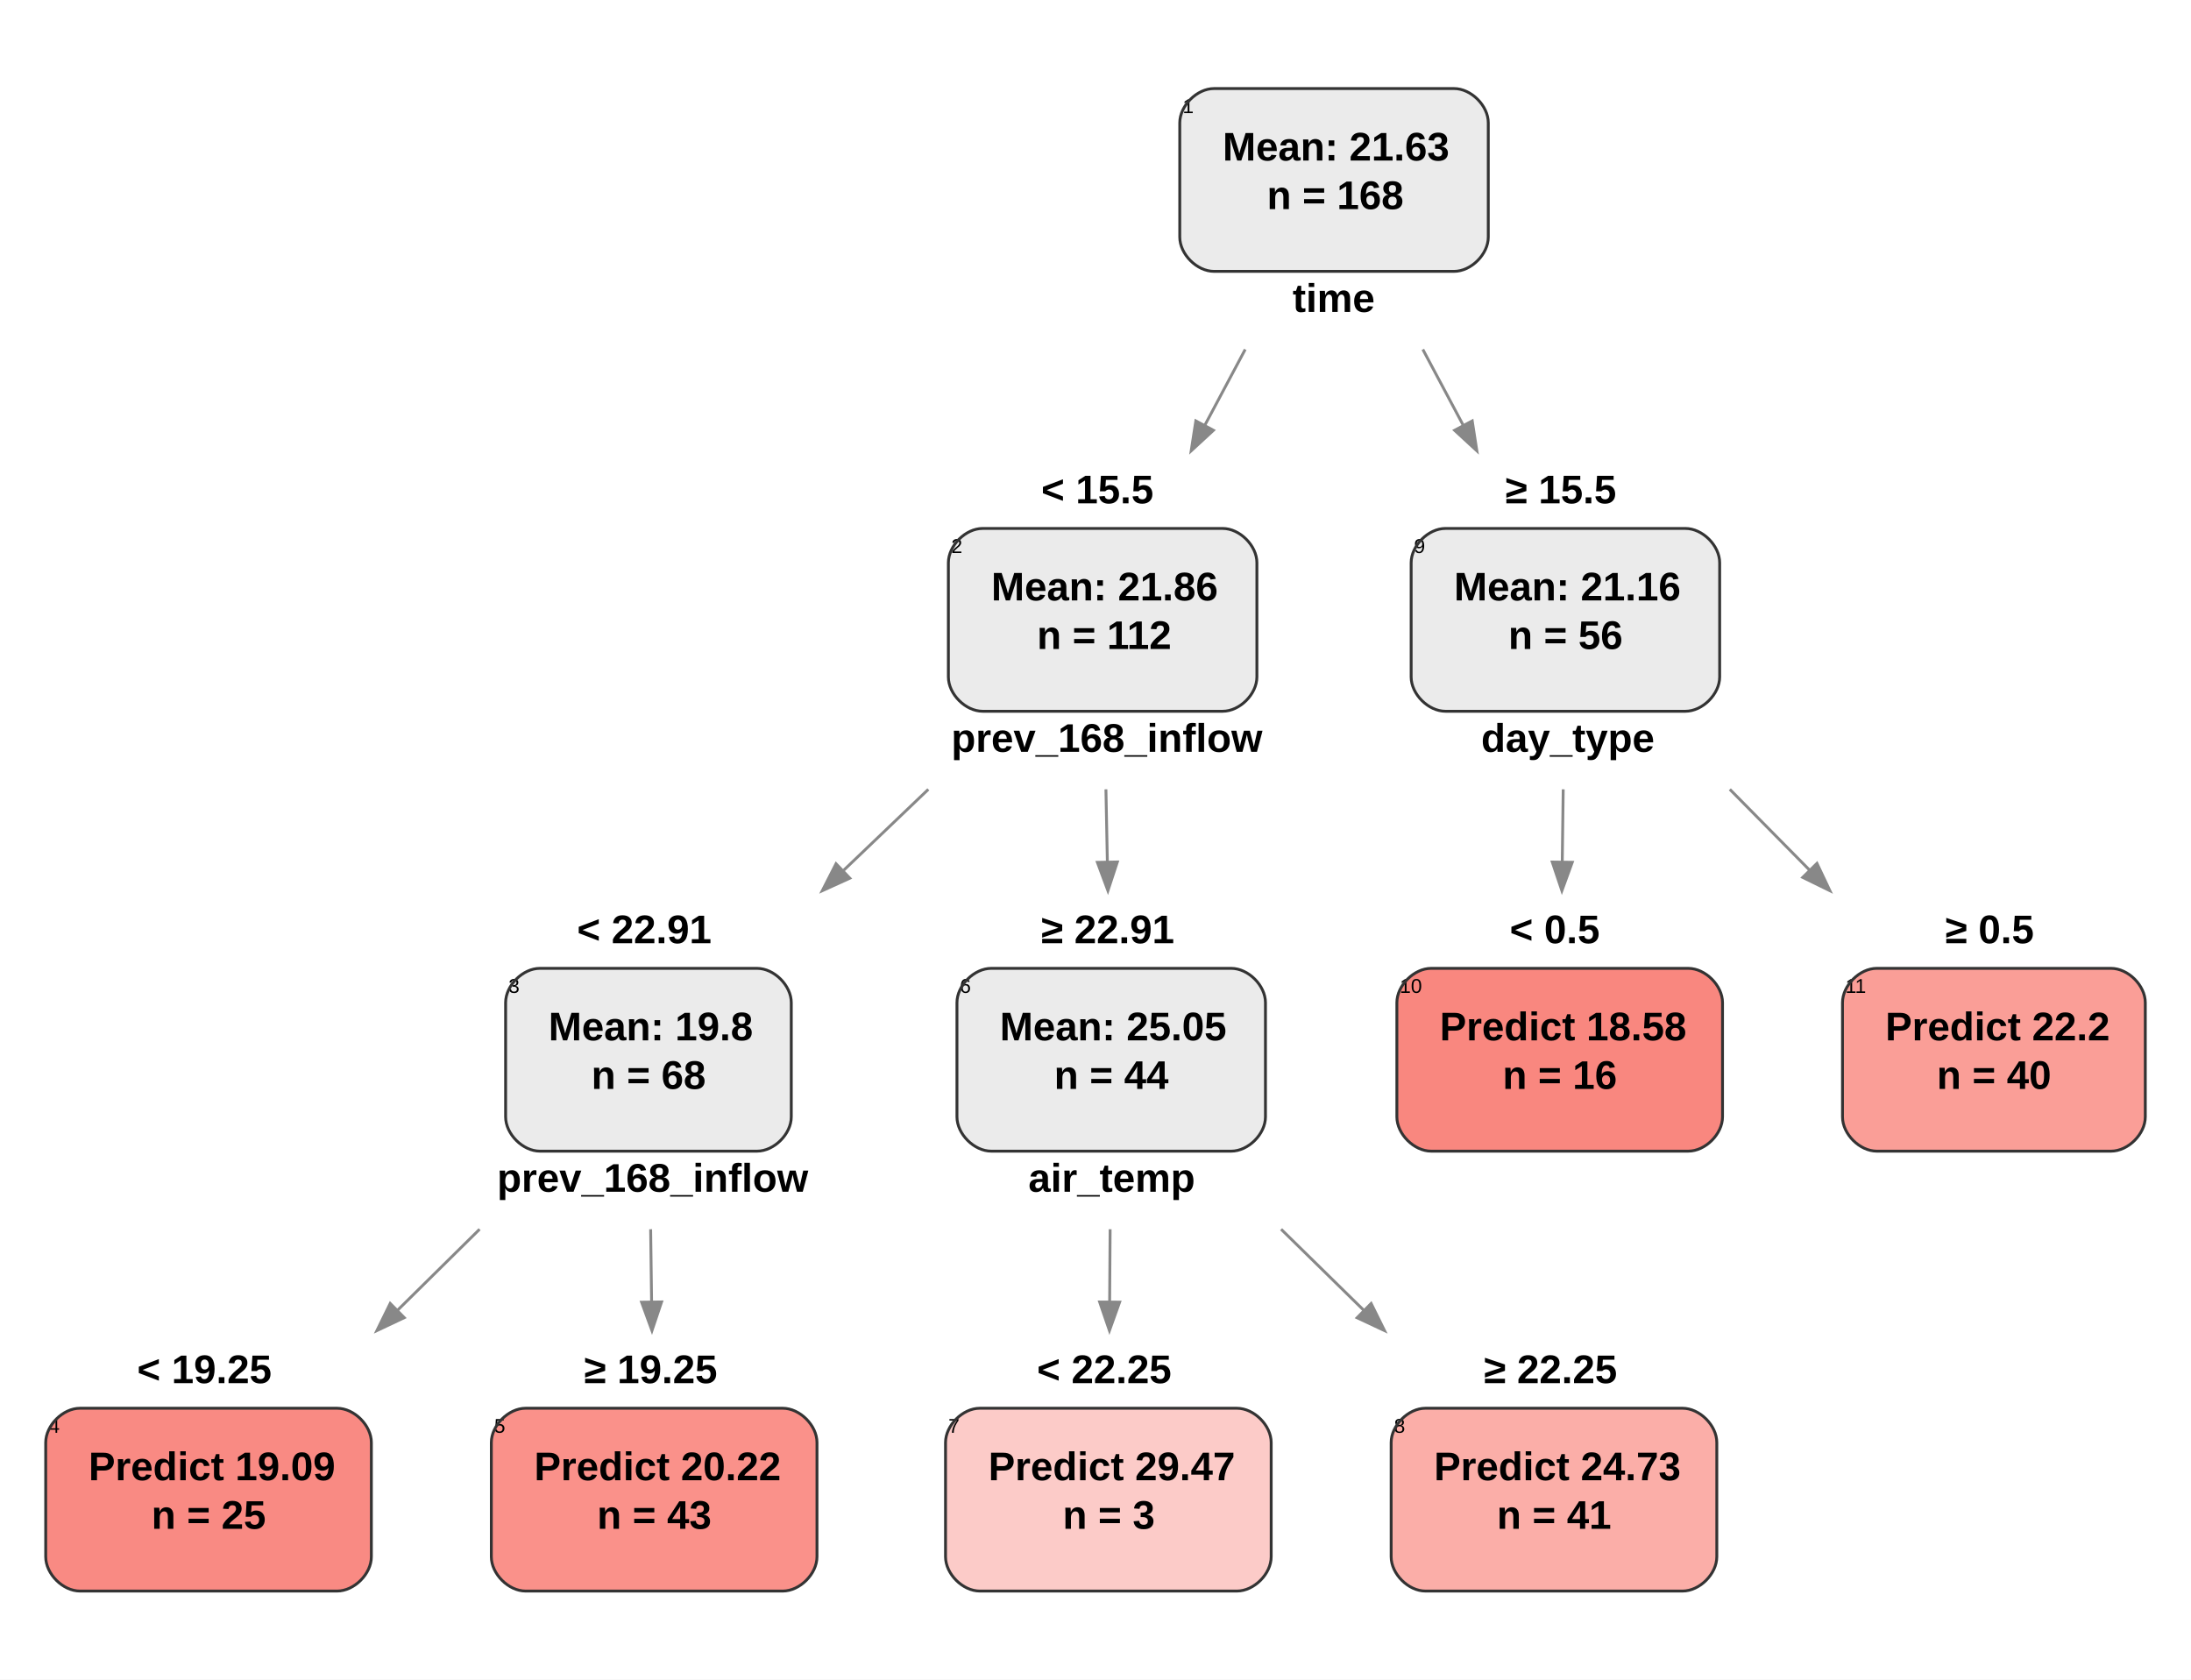
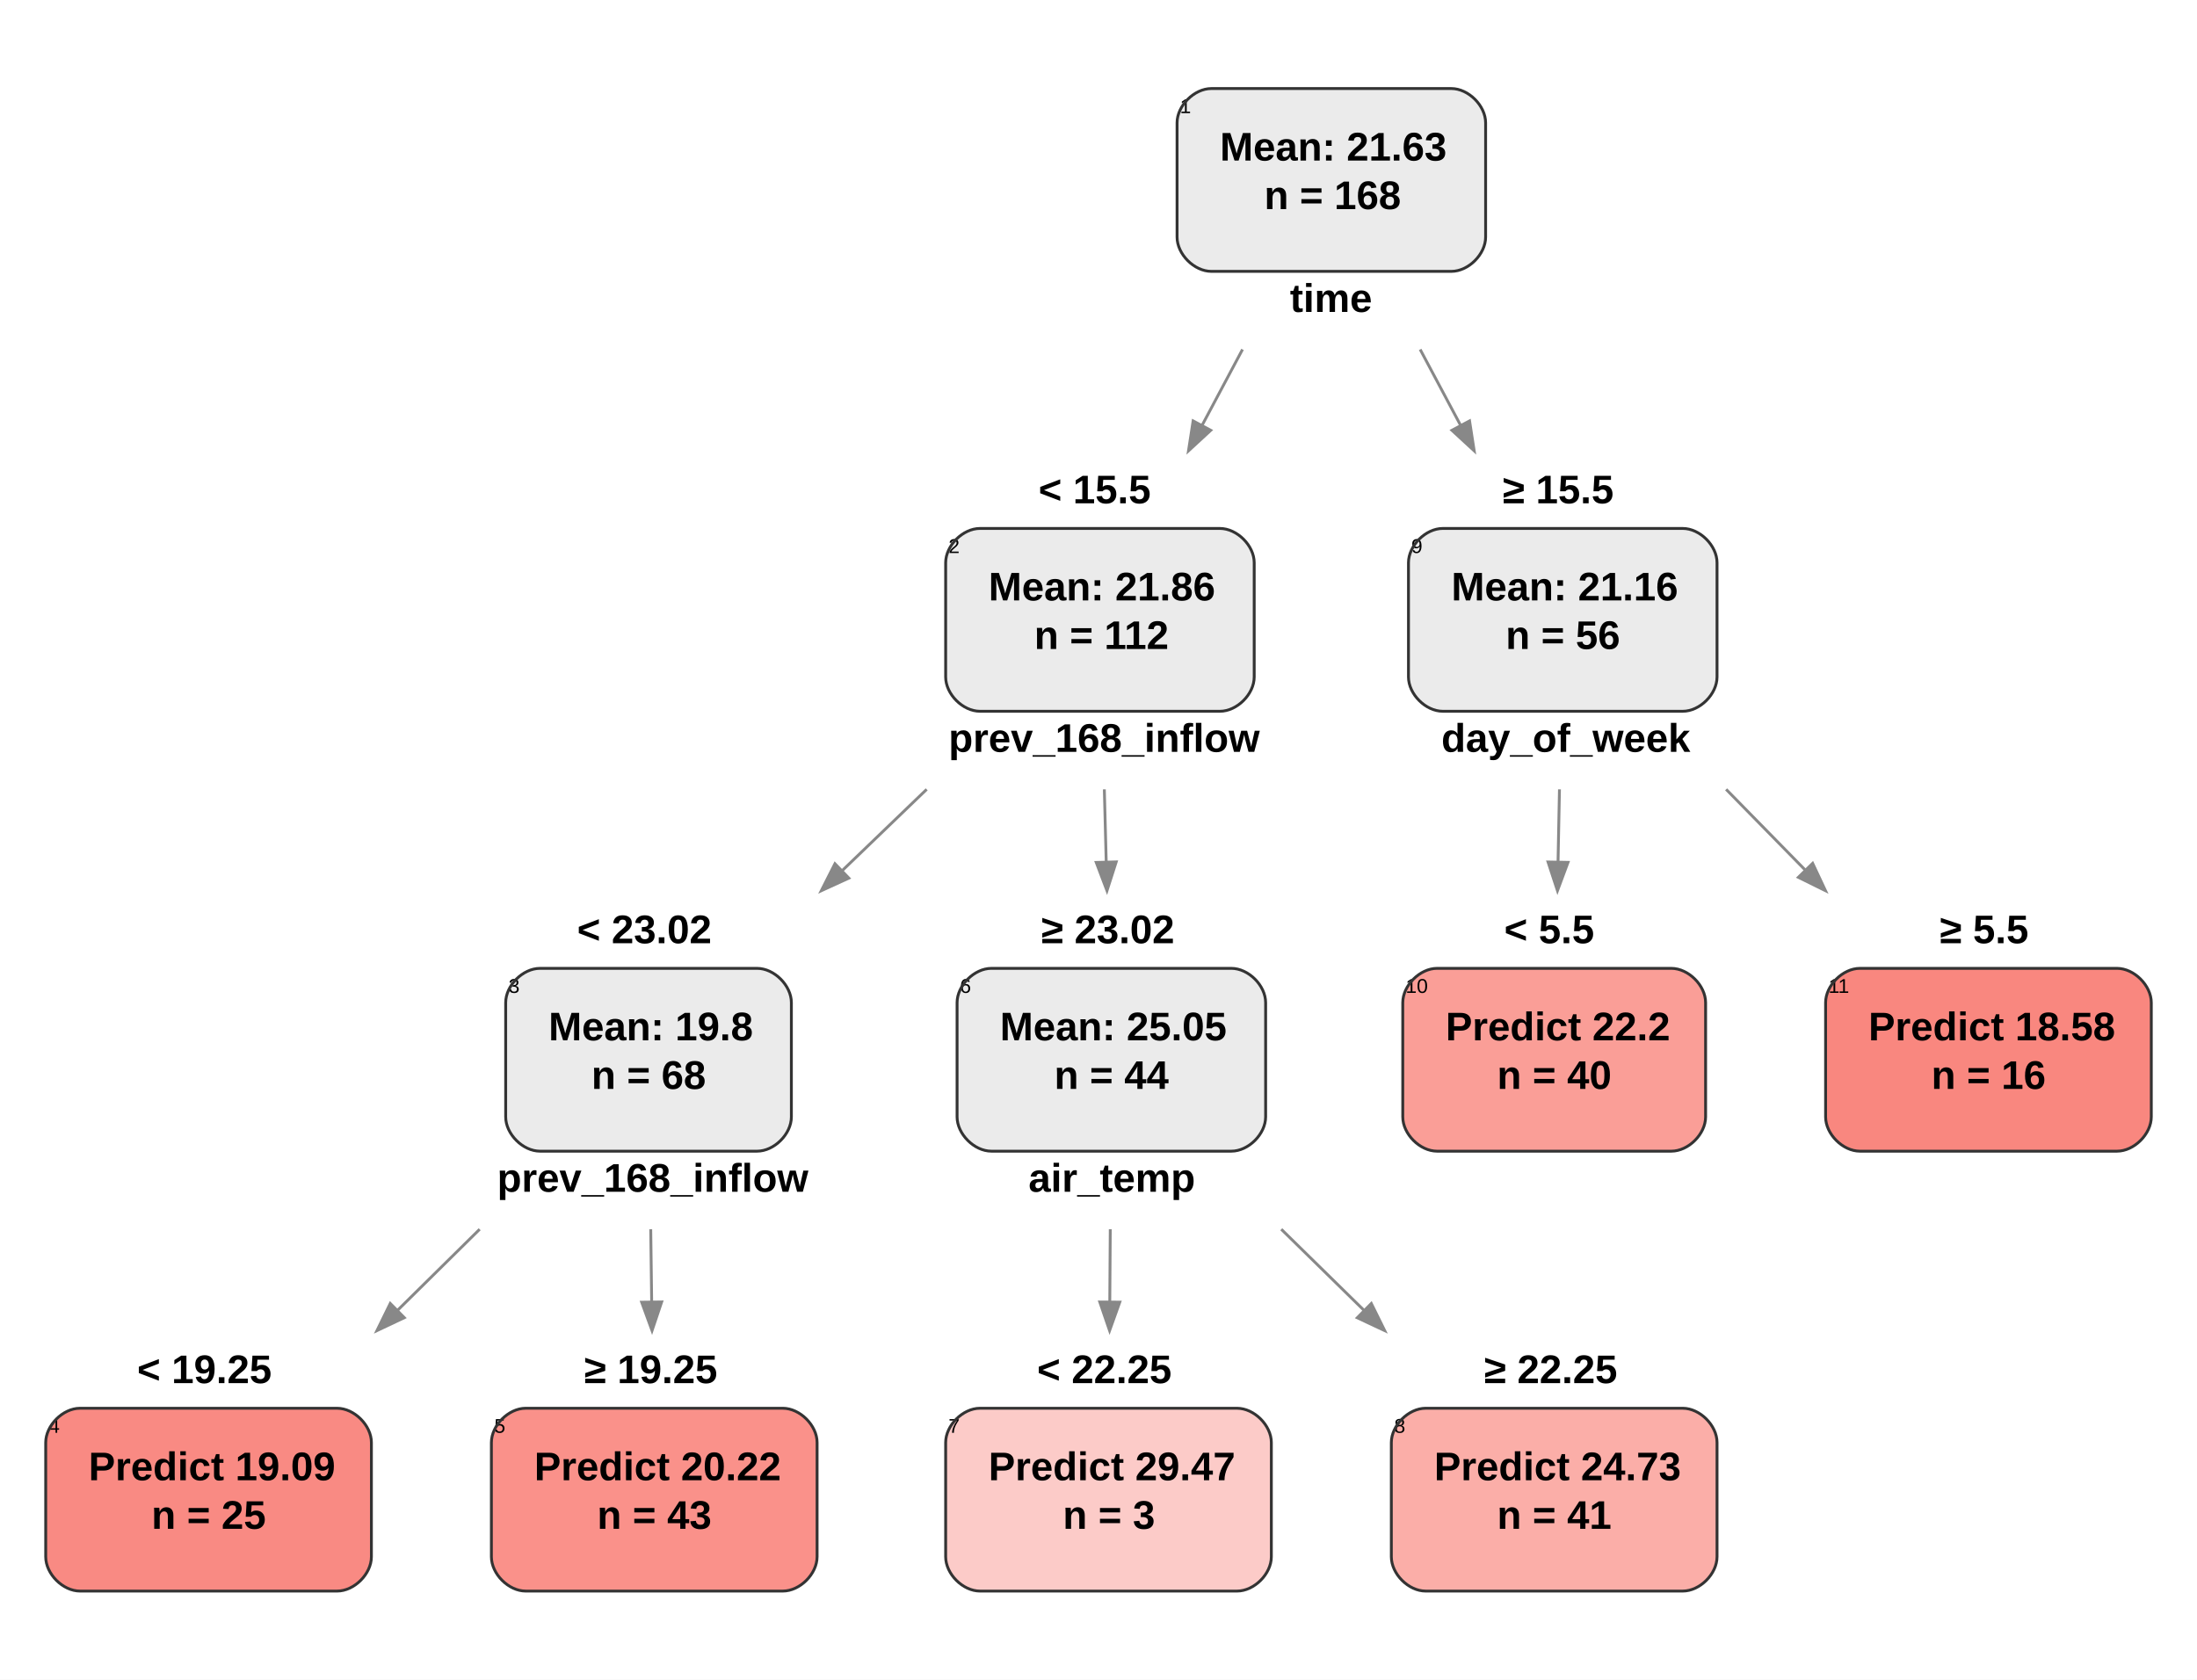
- <svg xmlns="http://www.w3.org/2000/svg" width="767pt" height="588pt" viewBox="0.00 0.00 767.00 588.00">
+ <svg xmlns="http://www.w3.org/2000/svg" width="769pt" height="588pt" viewBox="0.00 0.00 769.00 588.00">
  <g id="graph0" class="graph" transform="scale(1 1) rotate(0) translate(4 584)">
-     <polygon fill="white" stroke="transparent" points="-4,4 -4,-584 763,-584 763,4 -4,4" />
+     <polygon fill="white" stroke="transparent" points="-4,4 -4,-584 765,-584 765,4 -4,4" />
    <g id="node1" class="node">
-       <text text-anchor="start" x="461" y="-561.8" font-family="Arial" font-weight="bold" font-size="14.00"> </text>
-       <path fill="#ebebeb" stroke="transparent" d="M421,-489C421,-489 505,-489 505,-489 511,-489 517,-495 517,-501 517,-501 517,-541 517,-541 517,-547 511,-553 505,-553 505,-553 421,-553 421,-553 415,-553 409,-547 409,-541 409,-541 409,-501 409,-501 409,-495 415,-489 421,-489" />
-       <text text-anchor="start" x="410" y="-550.4" font-family="Arial" font-size="2.00"> </text>
-       <text text-anchor="start" x="410" y="-544.4" font-family="Arial" font-size="7.00">  1</text>
-       <text text-anchor="start" x="424" y="-527.8" font-family="Arial" font-weight="bold" font-size="14.00">Mean: 21.63</text>
-       <text text-anchor="start" x="439.5" y="-510.8" font-family="Arial" font-weight="bold" font-size="14.00">n = 168</text>
-       <text text-anchor="start" x="461.5" y="-492.8" font-family="Arial" font-size="9.00"> </text>
-       <path fill="none" stroke="#333333" d="M421,-489C421,-489 505,-489 505,-489 511,-489 517,-495 517,-501 517,-501 517,-541 517,-541 517,-547 511,-553 505,-553 505,-553 421,-553 421,-553 415,-553 409,-547 409,-541 409,-541 409,-501 409,-501 409,-495 415,-489 421,-489" />
-       <text text-anchor="start" x="448.5" y="-474.8" font-family="Arial" font-weight="bold" font-size="14.00">time</text>
+       <text text-anchor="start" x="460" y="-561.8" font-family="Arial" font-weight="bold" font-size="14.00"> </text>
+       <path fill="#ebebeb" stroke="transparent" d="M420,-489C420,-489 504,-489 504,-489 510,-489 516,-495 516,-501 516,-501 516,-541 516,-541 516,-547 510,-553 504,-553 504,-553 420,-553 420,-553 414,-553 408,-547 408,-541 408,-541 408,-501 408,-501 408,-495 414,-489 420,-489" />
+       <text text-anchor="start" x="409" y="-550.4" font-family="Arial" font-size="2.00"> </text>
+       <text text-anchor="start" x="409" y="-544.4" font-family="Arial" font-size="7.00">  1</text>
+       <text text-anchor="start" x="423" y="-527.8" font-family="Arial" font-weight="bold" font-size="14.00">Mean: 21.63</text>
+       <text text-anchor="start" x="438.5" y="-510.8" font-family="Arial" font-weight="bold" font-size="14.00">n = 168</text>
+       <text text-anchor="start" x="460.5" y="-492.8" font-family="Arial" font-size="9.00"> </text>
+       <path fill="none" stroke="#333333" d="M420,-489C420,-489 504,-489 504,-489 510,-489 516,-495 516,-501 516,-501 516,-541 516,-541 516,-547 510,-553 504,-553 504,-553 420,-553 420,-553 414,-553 408,-547 408,-541 408,-541 408,-501 408,-501 408,-495 414,-489 420,-489" />
+       <text text-anchor="start" x="447.5" y="-474.8" font-family="Arial" font-weight="bold" font-size="14.00">time</text>
    </g>
    <g id="node2" class="node">
-       <text text-anchor="start" x="360.5" y="-407.8" font-family="Arial" font-weight="bold" font-size="14.00"> &lt; 15.5</text>
-       <text text-anchor="start" x="314" y="-363.3" font-family="Arial" font-size="14.00">   </text>
-       <path fill="#ebebeb" stroke="transparent" d="M340,-335C340,-335 424,-335 424,-335 430,-335 436,-341 436,-347 436,-347 436,-387 436,-387 436,-393 430,-399 424,-399 424,-399 340,-399 340,-399 334,-399 328,-393 328,-387 328,-387 328,-347 328,-347 328,-341 334,-335 340,-335" />
-       <text text-anchor="start" x="329" y="-396.4" font-family="Arial" font-size="2.00"> </text>
-       <text text-anchor="start" x="329" y="-390.4" font-family="Arial" font-size="7.00">  2</text>
-       <text text-anchor="start" x="343" y="-373.8" font-family="Arial" font-weight="bold" font-size="14.00">Mean: 21.86</text>
-       <text text-anchor="start" x="359" y="-356.8" font-family="Arial" font-weight="bold" font-size="14.00">n = 112</text>
-       <text text-anchor="start" x="380.5" y="-338.8" font-family="Arial" font-size="9.00"> </text>
-       <path fill="none" stroke="#333333" d="M340,-335C340,-335 424,-335 424,-335 430,-335 436,-341 436,-347 436,-347 436,-387 436,-387 436,-393 430,-399 424,-399 424,-399 340,-399 340,-399 334,-399 328,-393 328,-387 328,-387 328,-347 328,-347 328,-341 334,-335 340,-335" />
-       <text text-anchor="start" x="438" y="-363.3" font-family="Arial" font-size="14.00">   </text>
-       <text text-anchor="start" x="329" y="-320.8" font-family="Arial" font-weight="bold" font-size="14.00">prev_168_inflow</text>
+       <text text-anchor="start" x="359.5" y="-407.8" font-family="Arial" font-weight="bold" font-size="14.00"> &lt; 15.5</text>
+       <text text-anchor="start" x="313" y="-363.3" font-family="Arial" font-size="14.00">   </text>
+       <path fill="#ebebeb" stroke="transparent" d="M339,-335C339,-335 423,-335 423,-335 429,-335 435,-341 435,-347 435,-347 435,-387 435,-387 435,-393 429,-399 423,-399 423,-399 339,-399 339,-399 333,-399 327,-393 327,-387 327,-387 327,-347 327,-347 327,-341 333,-335 339,-335" />
+       <text text-anchor="start" x="328" y="-396.4" font-family="Arial" font-size="2.00"> </text>
+       <text text-anchor="start" x="328" y="-390.4" font-family="Arial" font-size="7.00">  2</text>
+       <text text-anchor="start" x="342" y="-373.8" font-family="Arial" font-weight="bold" font-size="14.00">Mean: 21.86</text>
+       <text text-anchor="start" x="358" y="-356.8" font-family="Arial" font-weight="bold" font-size="14.00">n = 112</text>
+       <text text-anchor="start" x="379.5" y="-338.8" font-family="Arial" font-size="9.00"> </text>
+       <path fill="none" stroke="#333333" d="M339,-335C339,-335 423,-335 423,-335 429,-335 435,-341 435,-347 435,-347 435,-387 435,-387 435,-393 429,-399 423,-399 423,-399 339,-399 339,-399 333,-399 327,-393 327,-387 327,-387 327,-347 327,-347 327,-341 333,-335 339,-335" />
+       <text text-anchor="start" x="437" y="-363.3" font-family="Arial" font-size="14.00">   </text>
+       <text text-anchor="start" x="328" y="-320.8" font-family="Arial" font-weight="bold" font-size="14.00">prev_168_inflow</text>
    </g>
    <g id="edge1" class="edge">
-       <path fill="none" stroke="#888888" d="M431.91,-461.67C427.31,-453.03 422.54,-444.07 417.85,-435.27" />
-       <polygon fill="#888888" stroke="#888888" points="420.79,-433.36 413,-426.18 414.62,-436.65 420.79,-433.36" />
+       <path fill="none" stroke="#888888" d="M430.91,-461.67C426.31,-453.03 421.54,-444.07 416.85,-435.27" />
+       <polygon fill="#888888" stroke="#888888" points="419.79,-433.36 412,-426.18 413.62,-436.65 419.79,-433.36" />
    </g>
    <g id="node3" class="node">
-       <text text-anchor="start" x="523" y="-407.8" font-family="Arial" font-weight="bold" font-size="14.00"> ≥ 15.5</text>
-       <path fill="#ebebeb" stroke="transparent" d="M502,-335C502,-335 586,-335 586,-335 592,-335 598,-341 598,-347 598,-347 598,-387 598,-387 598,-393 592,-399 586,-399 586,-399 502,-399 502,-399 496,-399 490,-393 490,-387 490,-387 490,-347 490,-347 490,-341 496,-335 502,-335" />
-       <text text-anchor="start" x="491" y="-396.4" font-family="Arial" font-size="2.00"> </text>
-       <text text-anchor="start" x="491" y="-390.4" font-family="Arial" font-size="7.00">  9</text>
-       <text text-anchor="start" x="505" y="-373.8" font-family="Arial" font-weight="bold" font-size="14.00">Mean: 21.16</text>
-       <text text-anchor="start" x="524" y="-356.8" font-family="Arial" font-weight="bold" font-size="14.00">n = 56</text>
-       <text text-anchor="start" x="542.5" y="-338.8" font-family="Arial" font-size="9.00"> </text>
-       <path fill="none" stroke="#333333" d="M502,-335C502,-335 586,-335 586,-335 592,-335 598,-341 598,-347 598,-347 598,-387 598,-387 598,-393 592,-399 586,-399 586,-399 502,-399 502,-399 496,-399 490,-393 490,-387 490,-387 490,-347 490,-347 490,-341 496,-335 502,-335" />
-       <text text-anchor="start" x="514.5" y="-320.8" font-family="Arial" font-weight="bold" font-size="14.00">day_type</text>
+       <text text-anchor="start" x="522" y="-407.8" font-family="Arial" font-weight="bold" font-size="14.00"> ≥ 15.5</text>
+       <path fill="#ebebeb" stroke="transparent" d="M501,-335C501,-335 585,-335 585,-335 591,-335 597,-341 597,-347 597,-347 597,-387 597,-387 597,-393 591,-399 585,-399 585,-399 501,-399 501,-399 495,-399 489,-393 489,-387 489,-387 489,-347 489,-347 489,-341 495,-335 501,-335" />
+       <text text-anchor="start" x="490" y="-396.4" font-family="Arial" font-size="2.00"> </text>
+       <text text-anchor="start" x="490" y="-390.4" font-family="Arial" font-size="7.00">  9</text>
+       <text text-anchor="start" x="504" y="-373.8" font-family="Arial" font-weight="bold" font-size="14.00">Mean: 21.16</text>
+       <text text-anchor="start" x="523" y="-356.8" font-family="Arial" font-weight="bold" font-size="14.00">n = 56</text>
+       <text text-anchor="start" x="541.5" y="-338.8" font-family="Arial" font-size="9.00"> </text>
+       <path fill="none" stroke="#333333" d="M501,-335C501,-335 585,-335 585,-335 591,-335 597,-341 597,-347 597,-347 597,-387 597,-387 597,-393 591,-399 585,-399 585,-399 501,-399 501,-399 495,-399 489,-393 489,-387 489,-387 489,-347 489,-347 489,-341 495,-335 501,-335" />
+       <text text-anchor="start" x="500.5" y="-320.8" font-family="Arial" font-weight="bold" font-size="14.00">day_of_week</text>
    </g>
    <g id="edge2" class="edge">
-       <path fill="none" stroke="#888888" d="M494.09,-461.67C498.69,-453.03 503.46,-444.07 508.15,-435.27" />
-       <polygon fill="#888888" stroke="#888888" points="511.38,-436.65 513,-426.18 505.21,-433.36 511.38,-436.65" />
+       <path fill="none" stroke="#888888" d="M493.09,-461.67C497.69,-453.03 502.46,-444.07 507.15,-435.27" />
+       <polygon fill="#888888" stroke="#888888" points="510.38,-436.65 512,-426.18 504.21,-433.36 510.38,-436.65" />
    </g>
    <g id="node4" class="node">
-       <text text-anchor="start" x="198" y="-253.8" font-family="Arial" font-weight="bold" font-size="14.00"> &lt; 22.91</text>
+       <text text-anchor="start" x="198" y="-253.8" font-family="Arial" font-weight="bold" font-size="14.00"> &lt; 23.02</text>
      <text text-anchor="start" x="155" y="-209.3" font-family="Arial" font-size="14.00">    </text>
      <path fill="#ebebeb" stroke="transparent" d="M185,-181C185,-181 261,-181 261,-181 267,-181 273,-187 273,-193 273,-193 273,-233 273,-233 273,-239 267,-245 261,-245 261,-245 185,-245 185,-245 179,-245 173,-239 173,-233 173,-233 173,-193 173,-193 173,-187 179,-181 185,-181" />
      <text text-anchor="start" x="174" y="-242.4" font-family="Arial" font-size="2.00"> </text>
      <text text-anchor="start" x="174" y="-236.4" font-family="Arial" font-size="7.00">  3</text>
      <text text-anchor="start" x="188" y="-219.8" font-family="Arial" font-weight="bold" font-size="14.00">Mean: 19.8</text>
      <text text-anchor="start" x="203" y="-202.8" font-family="Arial" font-weight="bold" font-size="14.00">n = 68</text>
      <text text-anchor="start" x="221.5" y="-184.8" font-family="Arial" font-size="9.00"> </text>
      <path fill="none" stroke="#333333" d="M185,-181C185,-181 261,-181 261,-181 267,-181 273,-187 273,-193 273,-193 273,-233 273,-233 273,-239 267,-245 261,-245 261,-245 185,-245 185,-245 179,-245 173,-239 173,-233 173,-233 173,-193 173,-193 173,-187 179,-181 185,-181" />
      <text text-anchor="start" x="275" y="-209.3" font-family="Arial" font-size="14.00">    </text>
      <text text-anchor="start" x="170" y="-166.8" font-family="Arial" font-weight="bold" font-size="14.00">prev_168_inflow</text>
    </g>
    <g id="edge3" class="edge">
-       <path fill="none" stroke="#888888" d="M320.98,-307.67C311.28,-298.39 301.19,-288.75 291.34,-279.33" />
-       <polygon fill="#888888" stroke="#888888" points="293.5,-276.56 283.86,-272.18 288.67,-281.62 293.5,-276.56" />
+       <path fill="none" stroke="#888888" d="M320.36,-307.67C310.73,-298.39 300.7,-288.75 290.91,-279.33" />
+       <polygon fill="#888888" stroke="#888888" points="293.11,-276.59 283.47,-272.18 288.25,-281.63 293.11,-276.59" />
    </g>
    <g id="node5" class="node">
-       <text text-anchor="start" x="360.5" y="-253.8" font-family="Arial" font-weight="bold" font-size="14.00"> ≥ 22.91</text>
+       <text text-anchor="start" x="360.5" y="-253.8" font-family="Arial" font-weight="bold" font-size="14.00"> ≥ 23.02</text>
      <path fill="#ebebeb" stroke="transparent" d="M343,-181C343,-181 427,-181 427,-181 433,-181 439,-187 439,-193 439,-193 439,-233 439,-233 439,-239 433,-245 427,-245 427,-245 343,-245 343,-245 337,-245 331,-239 331,-233 331,-233 331,-193 331,-193 331,-187 337,-181 343,-181" />
      <text text-anchor="start" x="332" y="-242.4" font-family="Arial" font-size="2.00"> </text>
      <text text-anchor="start" x="332" y="-236.4" font-family="Arial" font-size="7.00">  6</text>
      <text text-anchor="start" x="346" y="-219.8" font-family="Arial" font-weight="bold" font-size="14.00">Mean: 25.05</text>
      <text text-anchor="start" x="365" y="-202.8" font-family="Arial" font-weight="bold" font-size="14.00">n = 44</text>
      <text text-anchor="start" x="383.5" y="-184.8" font-family="Arial" font-size="9.00"> </text>
      <path fill="none" stroke="#333333" d="M343,-181C343,-181 427,-181 427,-181 433,-181 439,-187 439,-193 439,-193 439,-233 439,-233 439,-239 433,-245 427,-245 427,-245 343,-245 343,-245 337,-245 331,-239 331,-233 331,-233 331,-193 331,-193 331,-187 337,-181 343,-181" />
      <text text-anchor="start" x="356" y="-166.8" font-family="Arial" font-weight="bold" font-size="14.00">air_temp</text>
    </g>
    <g id="edge4" class="edge">
-       <path fill="none" stroke="#888888" d="M383.15,-307.67C383.31,-299.39 383.48,-290.83 383.65,-282.38" />
-       <polygon fill="#888888" stroke="#888888" points="387.15,-282.24 383.85,-272.18 380.16,-282.11 387.15,-282.24" />
+       <path fill="none" stroke="#888888" d="M382.54,-307.67C382.75,-299.39 382.98,-290.83 383.2,-282.38" />
+       <polygon fill="#888888" stroke="#888888" points="386.7,-282.27 383.47,-272.18 379.71,-282.08 386.7,-282.27" />
    </g>
    <g id="node10" class="node">
-       <text text-anchor="start" x="524.5" y="-253.8" font-family="Arial" font-weight="bold" font-size="14.00"> &lt; 0.5</text>
-       <path fill="#f8766d" fill-opacity="0.875" stroke="transparent" d="M497,-181C497,-181 587,-181 587,-181 593,-181 599,-187 599,-193 599,-193 599,-233 599,-233 599,-239 593,-245 587,-245 587,-245 497,-245 497,-245 491,-245 485,-239 485,-233 485,-233 485,-193 485,-193 485,-187 491,-181 497,-181" />
-       <text text-anchor="start" x="486" y="-242.4" font-family="Arial" font-size="2.00"> </text>
-       <text text-anchor="start" x="486" y="-236.4" font-family="Arial" font-size="7.00">  10</text>
-       <text text-anchor="start" x="500" y="-219.8" font-family="Arial" font-weight="bold" font-size="14.00">Predict 18.58</text>
-       <text text-anchor="start" x="522" y="-202.8" font-family="Arial" font-weight="bold" font-size="14.00">n = 16</text>
-       <text text-anchor="start" x="540.5" y="-184.8" font-family="Arial" font-size="9.00"> </text>
-       <path fill="none" stroke="#333333" d="M497,-181C497,-181 587,-181 587,-181 593,-181 599,-187 599,-193 599,-193 599,-233 599,-233 599,-239 593,-245 587,-245 587,-245 497,-245 497,-245 491,-245 485,-239 485,-233 485,-233 485,-193 485,-193 485,-187 491,-181 497,-181" />
-       <text text-anchor="start" x="540" y="-166.8" font-family="Arial" font-weight="bold" font-size="14.00"> </text>
+       <text text-anchor="start" x="522.5" y="-253.8" font-family="Arial" font-weight="bold" font-size="14.00"> &lt; 5.5</text>
+       <path fill="#f8766d" fill-opacity="0.71" stroke="transparent" d="M499,-181C499,-181 581,-181 581,-181 587,-181 593,-187 593,-193 593,-193 593,-233 593,-233 593,-239 587,-245 581,-245 581,-245 499,-245 499,-245 493,-245 487,-239 487,-233 487,-233 487,-193 487,-193 487,-187 493,-181 499,-181" />
+       <text text-anchor="start" x="488" y="-242.4" font-family="Arial" font-size="2.00"> </text>
+       <text text-anchor="start" x="488" y="-236.4" font-family="Arial" font-size="7.00">  10</text>
+       <text text-anchor="start" x="502" y="-219.8" font-family="Arial" font-weight="bold" font-size="14.00">Predict 22.2</text>
+       <text text-anchor="start" x="520" y="-202.8" font-family="Arial" font-weight="bold" font-size="14.00">n = 40</text>
+       <text text-anchor="start" x="538.5" y="-184.8" font-family="Arial" font-size="9.00"> </text>
+       <path fill="none" stroke="#333333" d="M499,-181C499,-181 581,-181 581,-181 587,-181 593,-187 593,-193 593,-193 593,-233 593,-233 593,-239 587,-245 581,-245 581,-245 499,-245 499,-245 493,-245 487,-239 487,-233 487,-233 487,-193 487,-193 487,-187 493,-181 499,-181" />
+       <text text-anchor="start" x="538" y="-166.8" font-family="Arial" font-weight="bold" font-size="14.00"> </text>
    </g>
    <g id="edge9" class="edge">
-       <path fill="none" stroke="#888888" d="M543.23,-307.67C543.12,-299.39 543.01,-290.83 542.9,-282.38" />
-       <polygon fill="#888888" stroke="#888888" points="546.4,-282.13 542.77,-272.18 539.4,-282.22 546.4,-282.13" />
+       <path fill="none" stroke="#888888" d="M541.85,-307.67C541.69,-299.39 541.52,-290.83 541.35,-282.38" />
+       <polygon fill="#888888" stroke="#888888" points="544.84,-282.11 541.15,-272.18 537.85,-282.24 544.84,-282.11" />
    </g>
    <g id="node11" class="node">
-       <text text-anchor="start" x="677" y="-253.8" font-family="Arial" font-weight="bold" font-size="14.00"> ≥ 0.5</text>
-       <path fill="#f8766d" fill-opacity="0.71" stroke="transparent" d="M653,-181C653,-181 735,-181 735,-181 741,-181 747,-187 747,-193 747,-193 747,-233 747,-233 747,-239 741,-245 735,-245 735,-245 653,-245 653,-245 647,-245 641,-239 641,-233 641,-233 641,-193 641,-193 641,-187 647,-181 653,-181" />
-       <text text-anchor="start" x="642" y="-242.4" font-family="Arial" font-size="2.00"> </text>
-       <text text-anchor="start" x="642" y="-236.4" font-family="Arial" font-size="7.00">  11</text>
-       <text text-anchor="start" x="656" y="-219.8" font-family="Arial" font-weight="bold" font-size="14.00">Predict 22.2</text>
-       <text text-anchor="start" x="674" y="-202.8" font-family="Arial" font-weight="bold" font-size="14.00">n = 40</text>
-       <text text-anchor="start" x="692.5" y="-184.8" font-family="Arial" font-size="9.00"> </text>
-       <path fill="none" stroke="#333333" d="M653,-181C653,-181 735,-181 735,-181 741,-181 747,-187 747,-193 747,-193 747,-233 747,-233 747,-239 741,-245 735,-245 735,-245 653,-245 653,-245 647,-245 641,-239 641,-233 641,-233 641,-193 641,-193 641,-187 647,-181 653,-181" />
-       <text text-anchor="start" x="692" y="-166.8" font-family="Arial" font-weight="bold" font-size="14.00"> </text>
+       <text text-anchor="start" x="675" y="-253.8" font-family="Arial" font-weight="bold" font-size="14.00"> ≥ 5.5</text>
+       <path fill="#f8766d" fill-opacity="0.875" stroke="transparent" d="M647,-181C647,-181 737,-181 737,-181 743,-181 749,-187 749,-193 749,-193 749,-233 749,-233 749,-239 743,-245 737,-245 737,-245 647,-245 647,-245 641,-245 635,-239 635,-233 635,-233 635,-193 635,-193 635,-187 641,-181 647,-181" />
+       <text text-anchor="start" x="636" y="-242.4" font-family="Arial" font-size="2.00"> </text>
+       <text text-anchor="start" x="636" y="-236.4" font-family="Arial" font-size="7.00">  11</text>
+       <text text-anchor="start" x="650" y="-219.8" font-family="Arial" font-weight="bold" font-size="14.00">Predict 18.58</text>
+       <text text-anchor="start" x="672" y="-202.8" font-family="Arial" font-weight="bold" font-size="14.00">n = 16</text>
+       <text text-anchor="start" x="690.5" y="-184.8" font-family="Arial" font-size="9.00"> </text>
+       <path fill="none" stroke="#333333" d="M647,-181C647,-181 737,-181 737,-181 743,-181 749,-187 749,-193 749,-193 749,-233 749,-233 749,-239 743,-245 737,-245 737,-245 647,-245 647,-245 641,-245 635,-239 635,-233 635,-233 635,-193 635,-193 635,-187 641,-181 647,-181" />
+       <text text-anchor="start" x="690" y="-166.8" font-family="Arial" font-weight="bold" font-size="14.00"> </text>
    </g>
    <g id="edge10" class="edge">
-       <path fill="none" stroke="#888888" d="M601.56,-307.67C610.72,-298.39 620.23,-288.75 629.53,-279.33" />
-       <polygon fill="#888888" stroke="#888888" points="632.06,-281.75 636.59,-272.18 627.07,-276.84 632.06,-281.75" />
+       <path fill="none" stroke="#888888" d="M600.18,-307.67C609.27,-298.39 618.73,-288.75 627.96,-279.33" />
+       <polygon fill="#888888" stroke="#888888" points="630.47,-281.77 634.97,-272.18 625.47,-276.87 630.47,-281.77" />
    </g>
    <g id="node6" class="node">
      <text text-anchor="start" x="44" y="-99.8" font-family="Arial" font-weight="bold" font-size="14.00"> &lt; 19.25</text>
      <path fill="#f8766d" fill-opacity="0.851" stroke="transparent" d="M24,-27C24,-27 114,-27 114,-27 120,-27 126,-33 126,-39 126,-39 126,-79 126,-79 126,-85 120,-91 114,-91 114,-91 24,-91 24,-91 18,-91 12,-85 12,-79 12,-79 12,-39 12,-39 12,-33 18,-27 24,-27" />
      <text text-anchor="start" x="13" y="-88.4" font-family="Arial" font-size="2.00"> </text>
      <text text-anchor="start" x="13" y="-82.4" font-family="Arial" font-size="7.00">  4</text>
      <text text-anchor="start" x="27" y="-65.8" font-family="Arial" font-weight="bold" font-size="14.00">Predict 19.09</text>
      <text text-anchor="start" x="49" y="-48.8" font-family="Arial" font-weight="bold" font-size="14.00">n = 25</text>
      <text text-anchor="start" x="67.5" y="-30.8" font-family="Arial" font-size="9.00"> </text>
      <path fill="none" stroke="#333333" d="M24,-27C24,-27 114,-27 114,-27 120,-27 126,-33 126,-39 126,-39 126,-79 126,-79 126,-85 120,-91 114,-91 114,-91 24,-91 24,-91 18,-91 12,-85 12,-79 12,-79 12,-39 12,-39 12,-33 18,-27 24,-27" />
      <text text-anchor="start" x="67" y="-12.8" font-family="Arial" font-weight="bold" font-size="14.00"> </text>
    </g>
    <g id="edge5" class="edge">
      <path fill="none" stroke="#888888" d="M163.9,-153.67C154.5,-144.39 144.73,-134.75 135.19,-125.33" />
      <polygon fill="#888888" stroke="#888888" points="137.52,-122.71 127.94,-118.18 132.6,-127.69 137.52,-122.71" />
    </g>
    <g id="node7" class="node">
      <text text-anchor="start" x="200.5" y="-99.8" font-family="Arial" font-weight="bold" font-size="14.00"> ≥ 19.25</text>
      <path fill="#f8766d" fill-opacity="0.8" stroke="transparent" d="M180,-27C180,-27 270,-27 270,-27 276,-27 282,-33 282,-39 282,-39 282,-79 282,-79 282,-85 276,-91 270,-91 270,-91 180,-91 180,-91 174,-91 168,-85 168,-79 168,-79 168,-39 168,-39 168,-33 174,-27 180,-27" />
      <text text-anchor="start" x="169" y="-88.4" font-family="Arial" font-size="2.00"> </text>
      <text text-anchor="start" x="169" y="-82.4" font-family="Arial" font-size="7.00">  5</text>
      <text text-anchor="start" x="183" y="-65.8" font-family="Arial" font-weight="bold" font-size="14.00">Predict 20.22</text>
      <text text-anchor="start" x="205" y="-48.8" font-family="Arial" font-weight="bold" font-size="14.00">n = 43</text>
      <text text-anchor="start" x="223.5" y="-30.8" font-family="Arial" font-size="9.00"> </text>
      <path fill="none" stroke="#333333" d="M180,-27C180,-27 270,-27 270,-27 276,-27 282,-33 282,-39 282,-39 282,-79 282,-79 282,-85 276,-91 270,-91 270,-91 180,-91 180,-91 174,-91 168,-85 168,-79 168,-79 168,-39 168,-39 168,-33 174,-27 180,-27" />
      <text text-anchor="start" x="223" y="-12.8" font-family="Arial" font-weight="bold" font-size="14.00"> </text>
    </g>
    <g id="edge6" class="edge">
      <path fill="none" stroke="#888888" d="M223.77,-153.67C223.88,-145.39 223.99,-136.83 224.1,-128.38" />
      <polygon fill="#888888" stroke="#888888" points="227.6,-128.22 224.23,-118.18 220.6,-128.13 227.6,-128.22" />
    </g>
    <g id="node8" class="node">
      <text text-anchor="start" x="359" y="-99.8" font-family="Arial" font-weight="bold" font-size="14.00"> &lt; 22.25</text>
      <path fill="#f8766d" fill-opacity="0.376" stroke="transparent" d="M339,-27C339,-27 429,-27 429,-27 435,-27 441,-33 441,-39 441,-39 441,-79 441,-79 441,-85 435,-91 429,-91 429,-91 339,-91 339,-91 333,-91 327,-85 327,-79 327,-79 327,-39 327,-39 327,-33 333,-27 339,-27" />
      <text text-anchor="start" x="328" y="-88.4" font-family="Arial" font-size="2.00"> </text>
      <text text-anchor="start" x="328" y="-82.4" font-family="Arial" font-size="7.00">  7</text>
      <text text-anchor="start" x="342" y="-65.8" font-family="Arial" font-weight="bold" font-size="14.00">Predict 29.47</text>
      <text text-anchor="start" x="368" y="-48.8" font-family="Arial" font-weight="bold" font-size="14.00">n = 3</text>
      <text text-anchor="start" x="382.5" y="-30.8" font-family="Arial" font-size="9.00"> </text>
      <path fill="none" stroke="#333333" d="M339,-27C339,-27 429,-27 429,-27 435,-27 441,-33 441,-39 441,-39 441,-79 441,-79 441,-85 435,-91 429,-91 429,-91 339,-91 339,-91 333,-91 327,-85 327,-79 327,-79 327,-39 327,-39 327,-33 333,-27 339,-27" />
      <text text-anchor="start" x="382" y="-12.8" font-family="Arial" font-weight="bold" font-size="14.00"> </text>
    </g>
    <g id="edge7" class="edge">
      <path fill="none" stroke="#888888" d="M384.62,-153.67C384.56,-145.39 384.51,-136.83 384.45,-128.38" />
      <polygon fill="#888888" stroke="#888888" points="387.95,-128.15 384.38,-118.18 380.95,-128.2 387.95,-128.15" />
    </g>
    <g id="node9" class="node">
      <text text-anchor="start" x="515.5" y="-99.8" font-family="Arial" font-weight="bold" font-size="14.00"> ≥ 22.25</text>
      <path fill="#f8766d" fill-opacity="0.592" stroke="transparent" d="M495,-27C495,-27 585,-27 585,-27 591,-27 597,-33 597,-39 597,-39 597,-79 597,-79 597,-85 591,-91 585,-91 585,-91 495,-91 495,-91 489,-91 483,-85 483,-79 483,-79 483,-39 483,-39 483,-33 489,-27 495,-27" />
      <text text-anchor="start" x="484" y="-88.4" font-family="Arial" font-size="2.00"> </text>
      <text text-anchor="start" x="484" y="-82.4" font-family="Arial" font-size="7.00">  8</text>
      <text text-anchor="start" x="498" y="-65.8" font-family="Arial" font-weight="bold" font-size="14.00">Predict 24.73</text>
      <text text-anchor="start" x="520" y="-48.8" font-family="Arial" font-weight="bold" font-size="14.00">n = 41</text>
      <text text-anchor="start" x="538.5" y="-30.8" font-family="Arial" font-size="9.00"> </text>
      <path fill="none" stroke="#333333" d="M495,-27C495,-27 585,-27 585,-27 591,-27 597,-33 597,-39 597,-39 597,-79 597,-79 597,-85 591,-91 585,-91 585,-91 495,-91 495,-91 489,-91 483,-85 483,-79 483,-79 483,-39 483,-39 483,-33 489,-27 495,-27" />
      <text text-anchor="start" x="538" y="-12.8" font-family="Arial" font-weight="bold" font-size="14.00"> </text>
    </g>
    <g id="edge8" class="edge">
      <path fill="none" stroke="#888888" d="M444.48,-153.67C453.94,-144.39 463.78,-134.75 473.38,-125.33" />
      <polygon fill="#888888" stroke="#888888" points="475.99,-127.68 480.68,-118.18 471.08,-122.68 475.99,-127.68" />
    </g>
  </g>
</svg>
